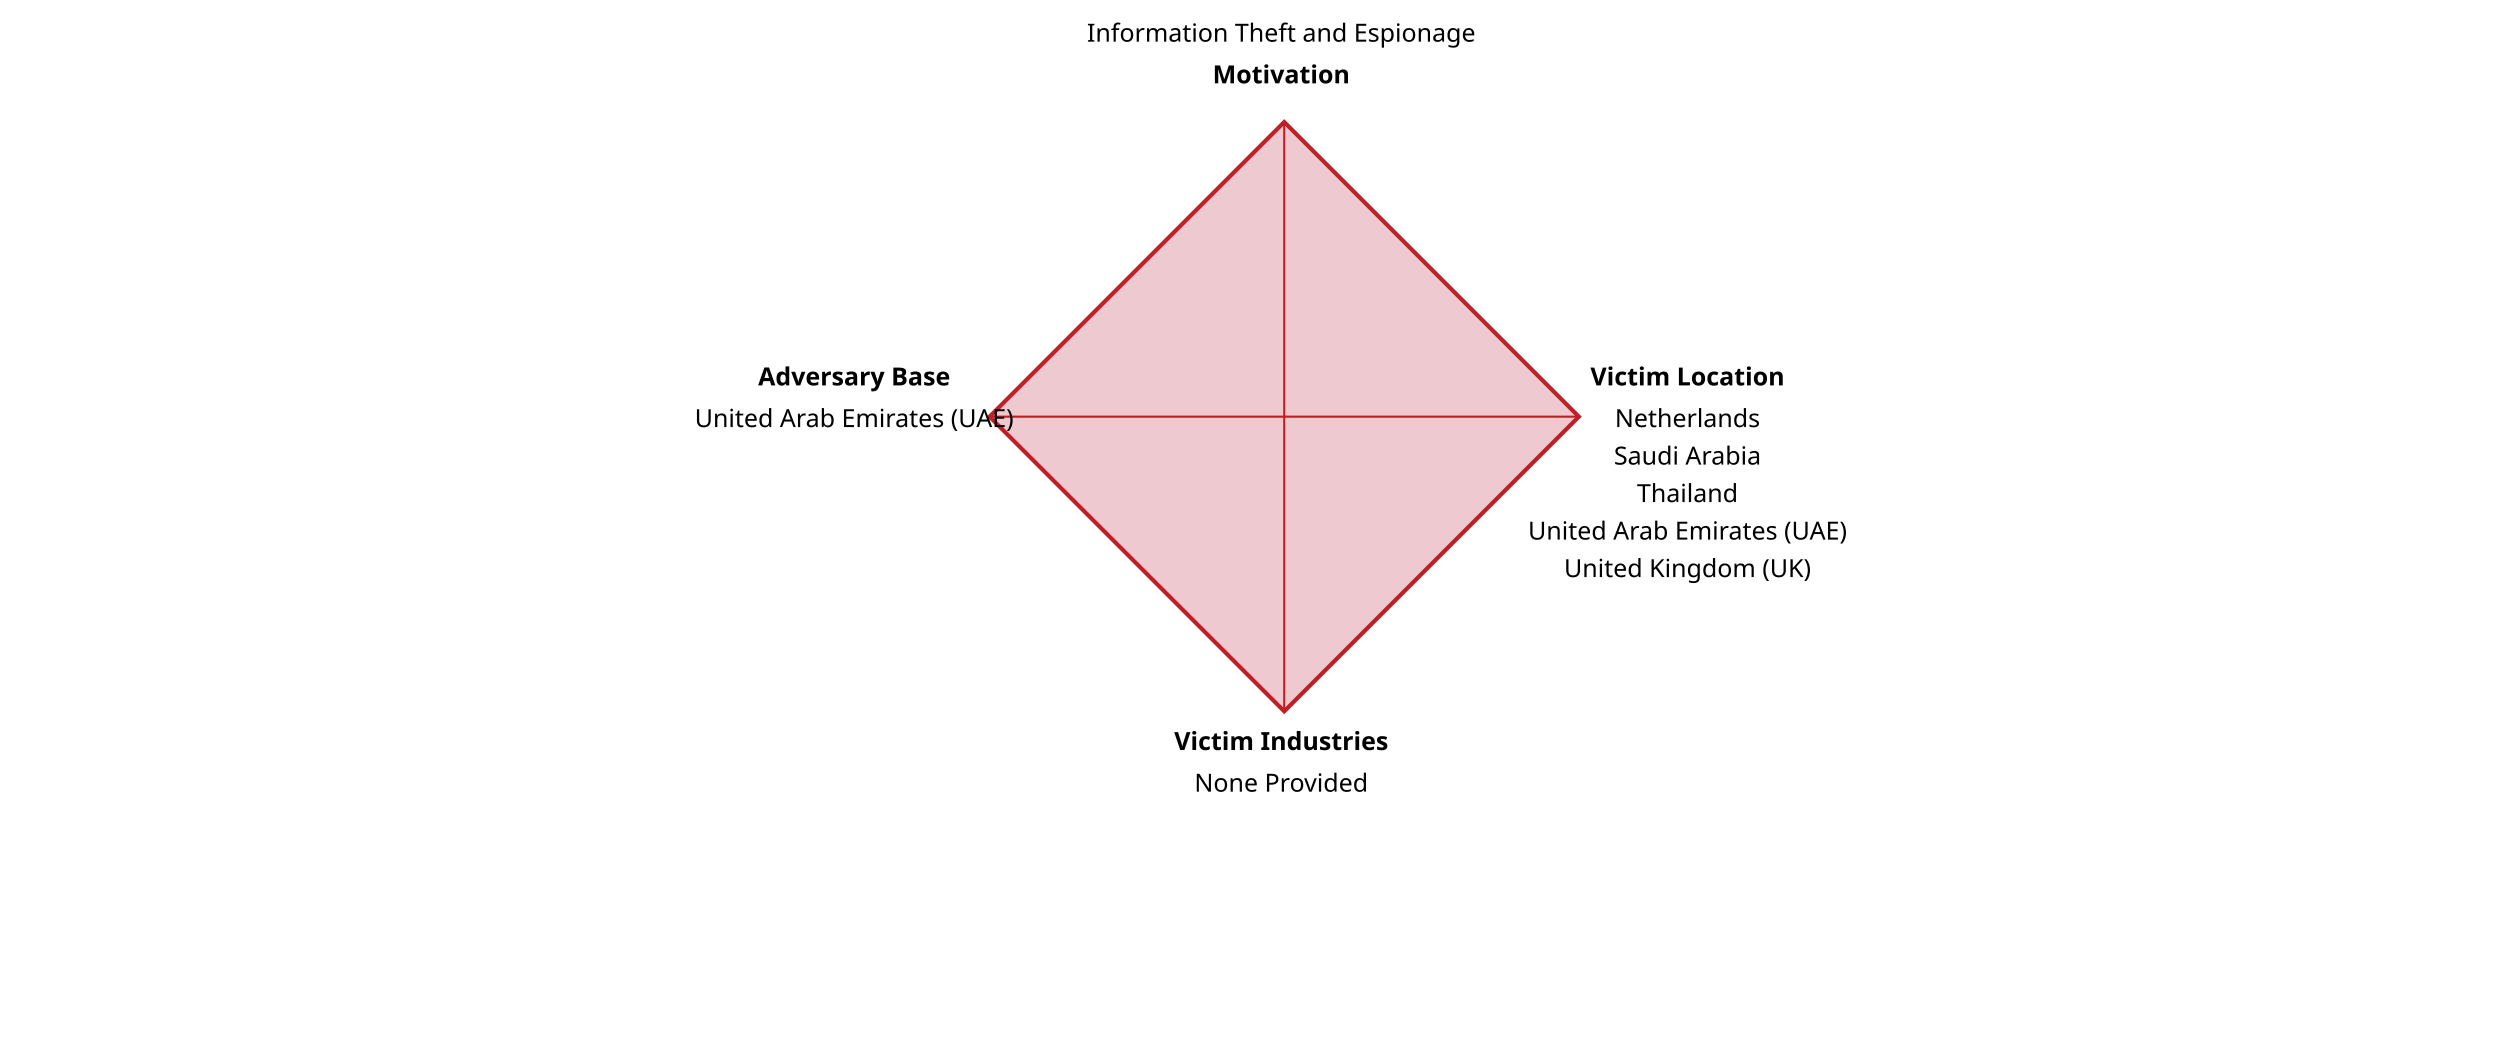
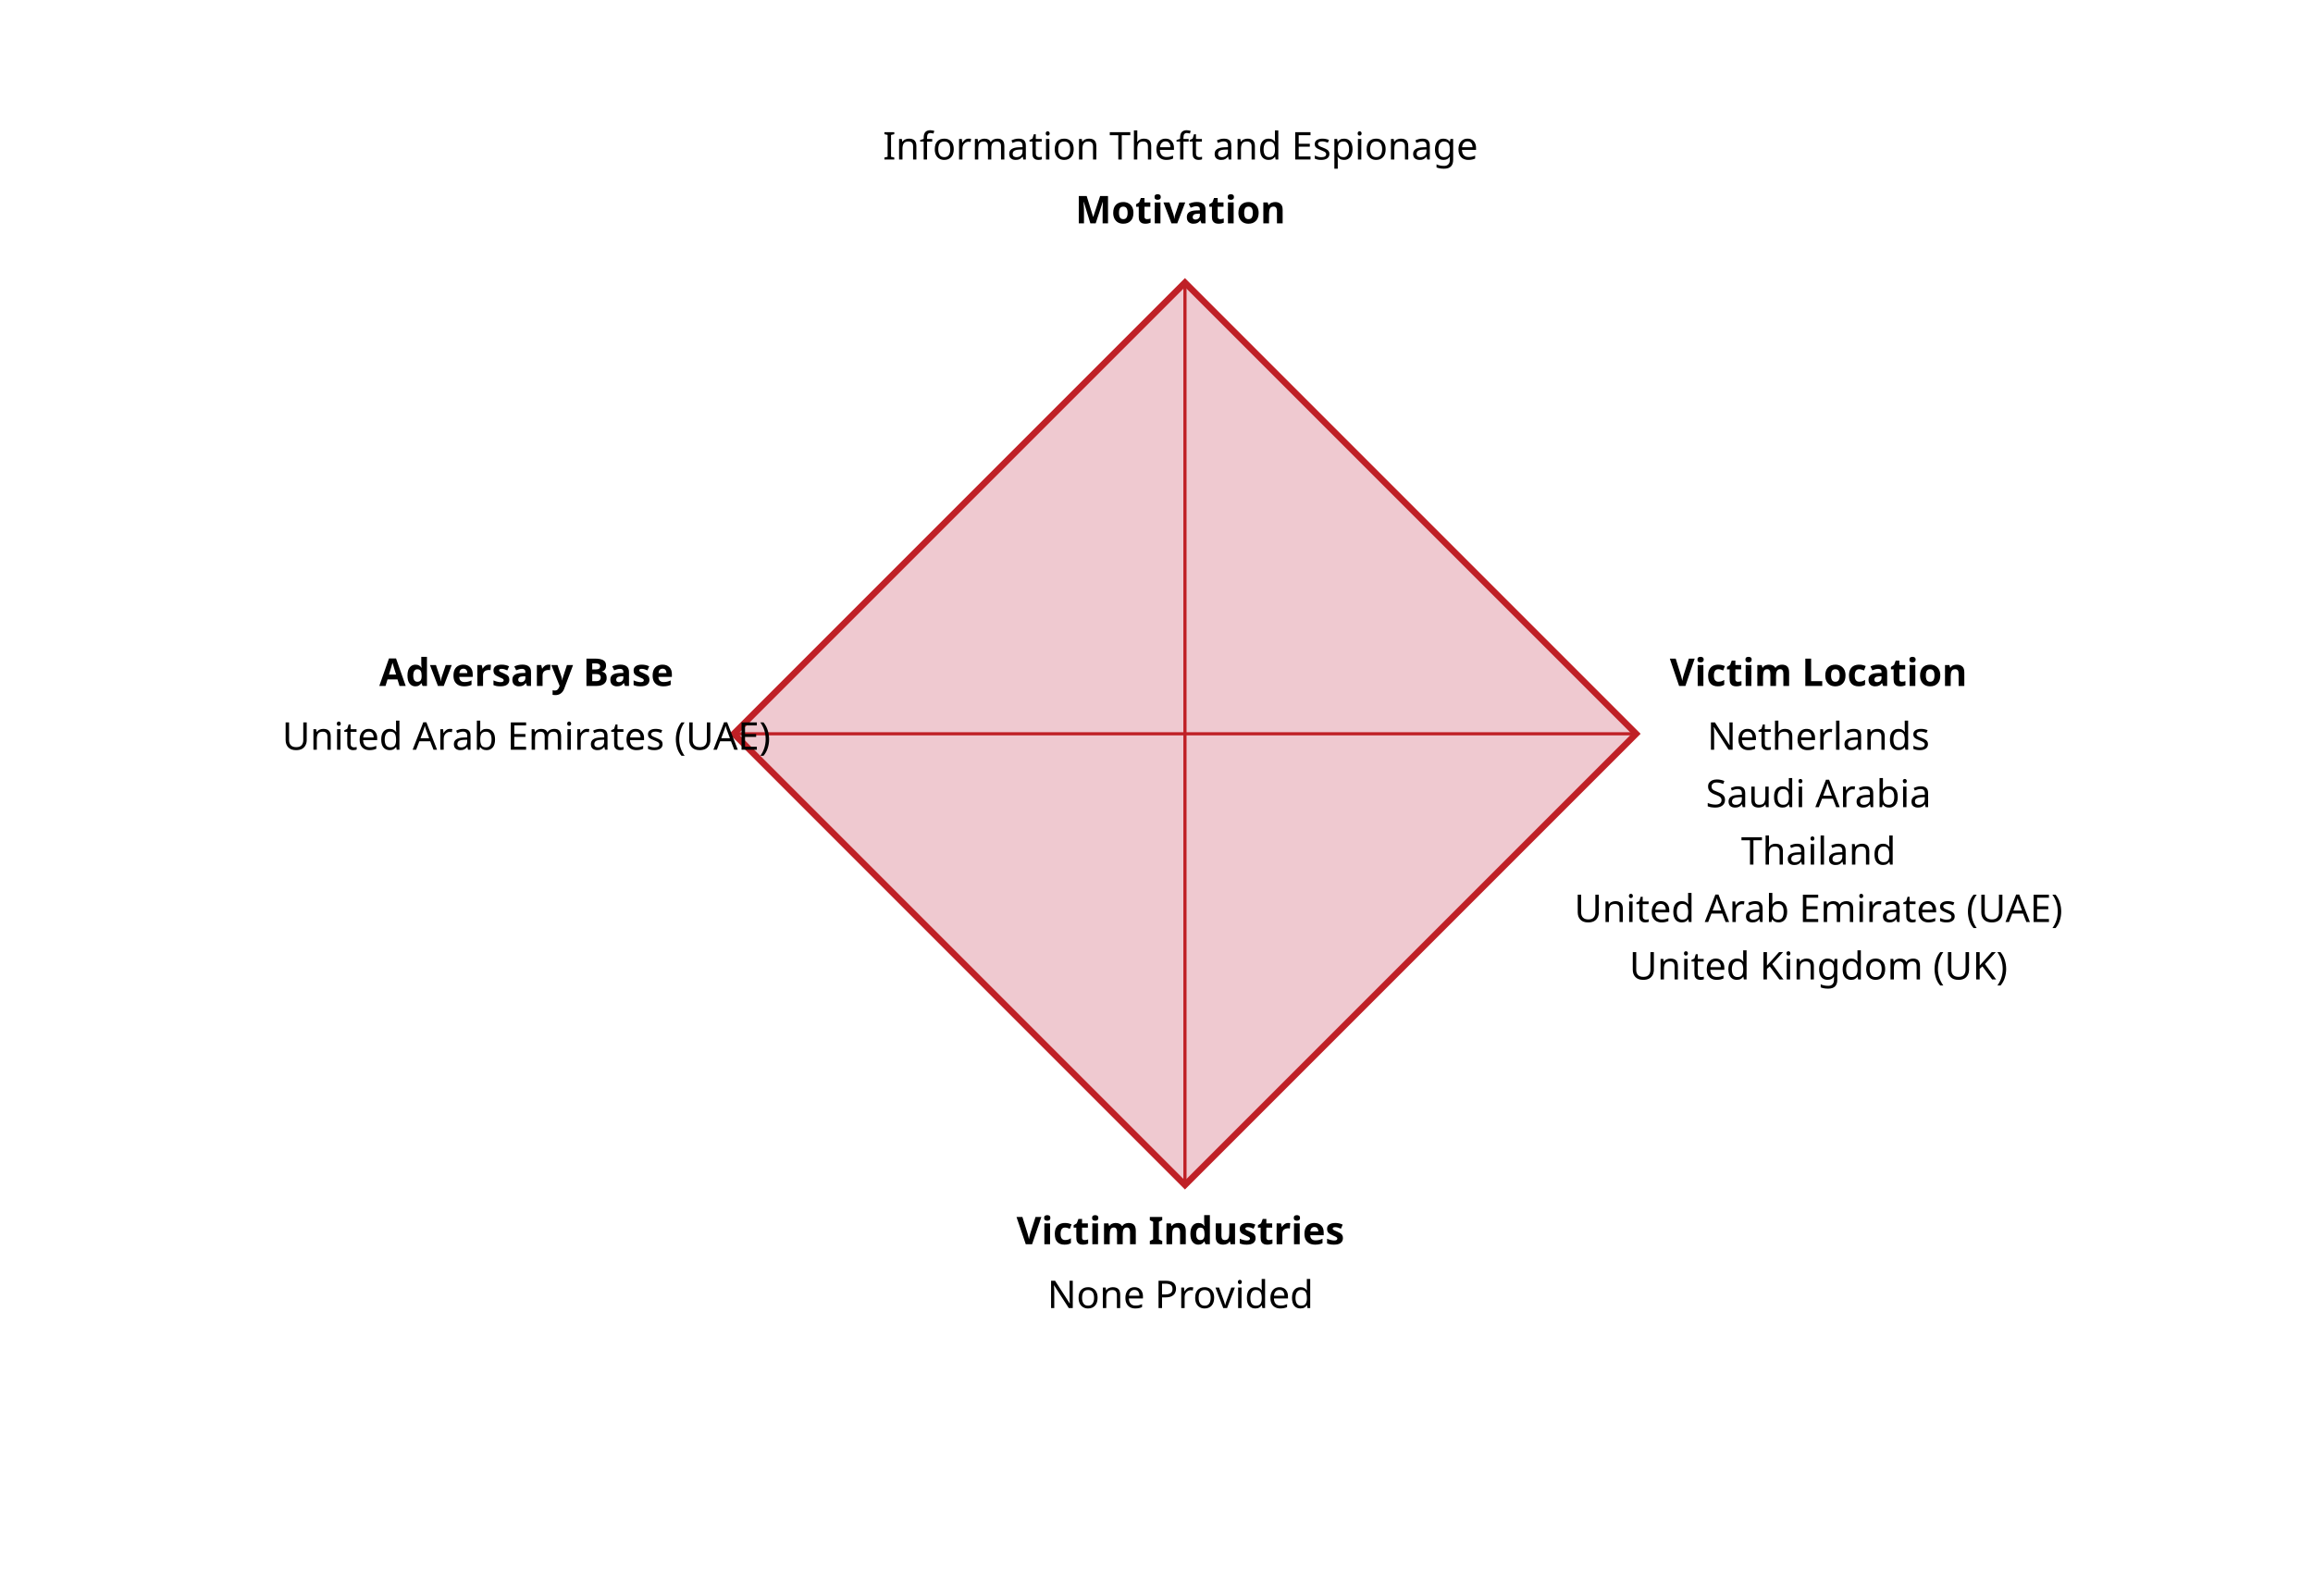
- <svg xmlns="http://www.w3.org/2000/svg" viewBox="0 0 1200 500" version="1.1">
-   <g transform="translate(475 200) rotate(-45)">
+ <svg xmlns="http://www.w3.org/2000/svg" viewBox="0 0 725 500" version="1.1">
+   <g transform="translate(230 230) rotate(-45)">
    <rect x="0" y="0" width="200" height="200" fill="#efc9d0" stroke="#bf2026ff" stroke-width="2" />
    <line x1="0" y1="0" x2="200" y2="200" stroke="#bf2026ff" />
    <line x1="0" y1="200" x2="200" y2="0" stroke="#bf2026ff" />
  </g>
-   <g id="diamond_labels" transform="translate(475 200)">
+   <g id="diamond_labels" transform="translate(230 230)">
    <text x="140" y="-160" id="svg_motivation" style="font-weight:bold" font-family="sans-serif" text-anchor="middle">Motivation</text>
    <text x="140" y="-180" id="svg_motivation_detail" font-family="sans-serif" text-anchor="middle">Information Theft and Espionage</text>
    <text x="140" y="160" id="svg_industry" style="font-weight:bold" font-family="sans-serif" text-anchor="middle">Victim Industries</text>
    <text x="140" y="180" id="svg_industry_detail" font-family="sans-serif" text-anchor="middle">None Provided</text>
    <text x="-65" y="-15" id="svg_base" style="font-weight:bold" font-family="sans-serif" text-anchor="middle">Adversary Base</text>
    <text x="-65" y="5" id="svg_base_detail" font-family="sans-serif" text-anchor="middle">United Arab Emirates (UAE)</text>
-     <text x="335" y="-15" id="svg_victim_country" style="font-weight:bold" font-family="sans-serif" text-anchor="middle">Victim Location</text>
-     <text x="335" y="5" id="svg_victim_country_detail" font-family="sans-serif" text-anchor="middle">Netherlands</text>
-     <text x="335" y="23" id="svg_victim_country_detail" font-family="sans-serif" text-anchor="middle">Saudi Arabia</text>
-     <text x="335" y="41" id="svg_victim_country_detail" font-family="sans-serif" text-anchor="middle">Thailand</text>
-     <text x="335" y="59" id="svg_victim_country_detail" font-family="sans-serif" text-anchor="middle">United Arab Emirates (UAE)</text>
-     <text x="335" y="77" id="svg_victim_country_detail" font-family="sans-serif" text-anchor="middle">United Kingdom (UK)</text>
+     <text x="340" y="-15" id="svg_victim_country" style="font-weight:bold" font-family="sans-serif" text-anchor="middle">Victim Location</text>
+     <text x="340" y="5" id="svg_victim_country_detail" font-family="sans-serif" text-anchor="middle">Netherlands</text>
+     <text x="340" y="23" id="svg_victim_country_detail" font-family="sans-serif" text-anchor="middle">Saudi Arabia</text>
+     <text x="340" y="41" id="svg_victim_country_detail" font-family="sans-serif" text-anchor="middle">Thailand</text>
+     <text x="340" y="59" id="svg_victim_country_detail" font-family="sans-serif" text-anchor="middle">United Arab Emirates (UAE)</text>
+     <text x="340" y="77" id="svg_victim_country_detail" font-family="sans-serif" text-anchor="middle">United Kingdom (UK)</text>
  </g>
</svg>
